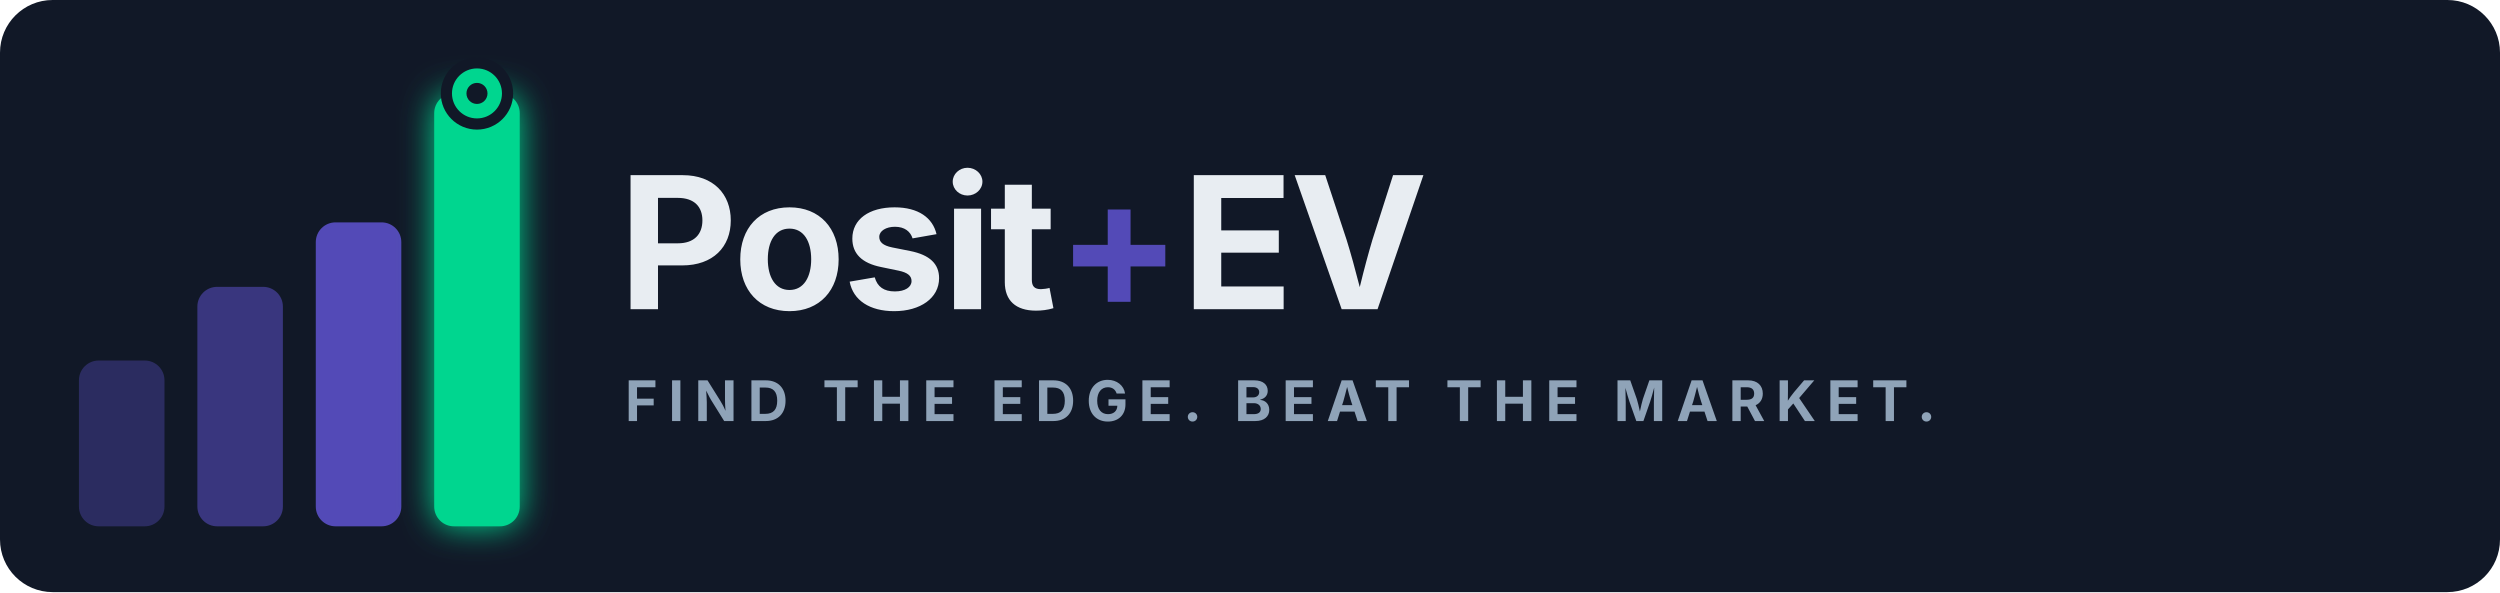
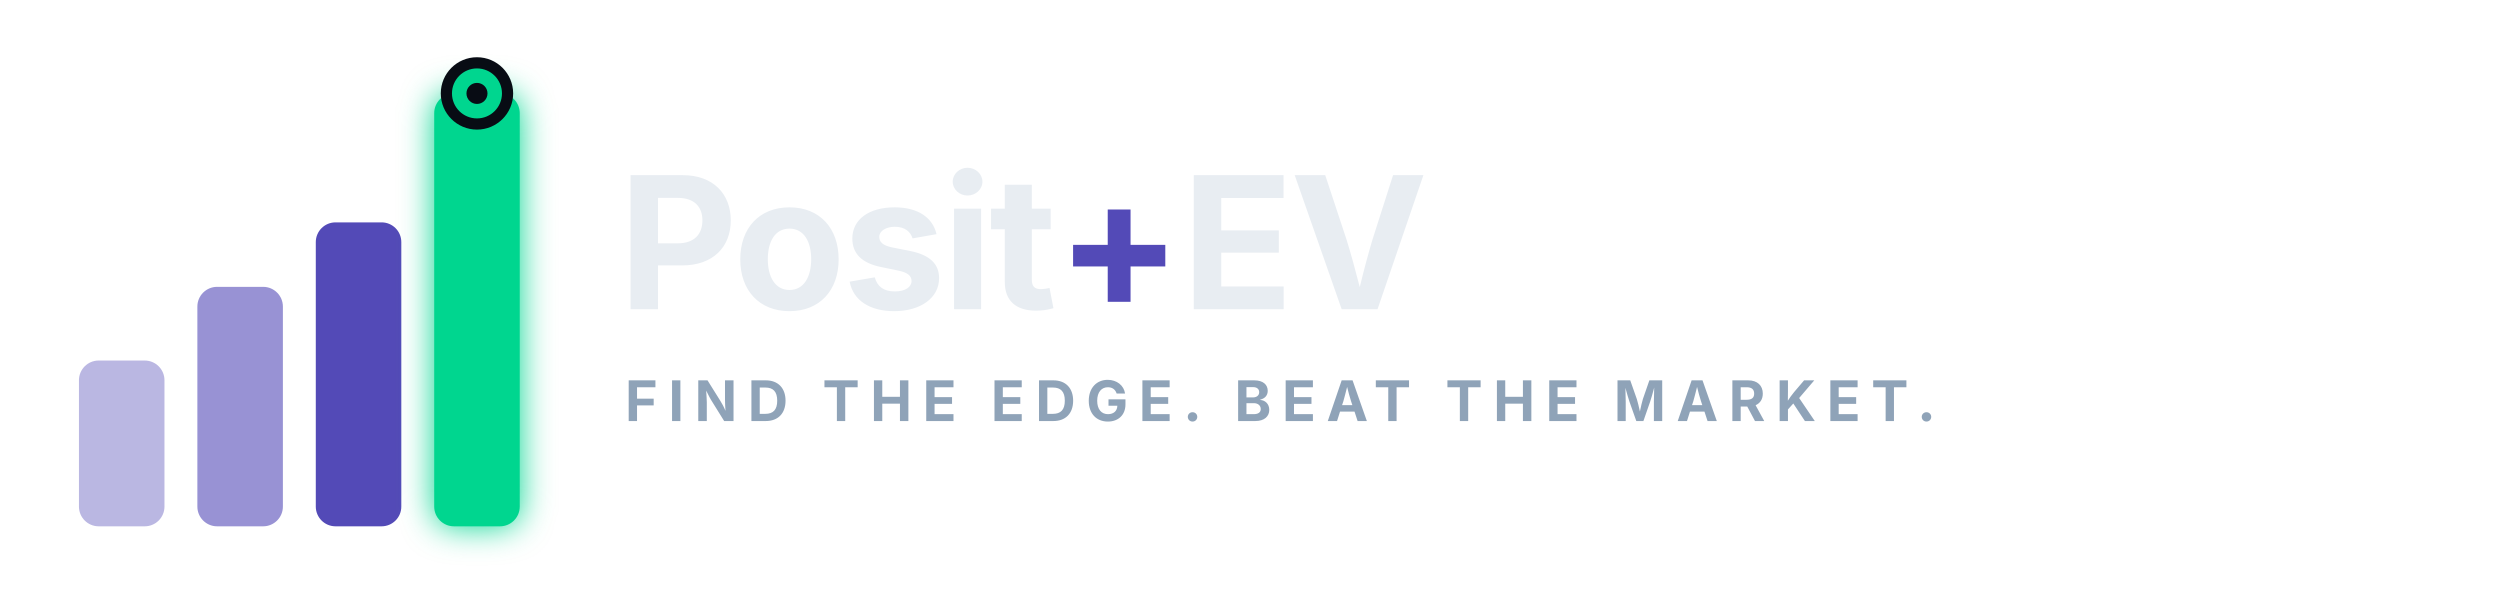
<svg xmlns="http://www.w3.org/2000/svg" viewBox="0 0 380 90" width="380" height="90">
  <defs>
    <filter id="spike-glow-f" x="-80%" y="-80%" width="260%" height="260%">
      <feGaussianBlur stdDeviation="2.5" result="blur" />
      <feMerge>
        <feMergeNode in="blur" />
        <feMergeNode in="SourceGraphic" />
      </feMerge>
    </filter>
  </defs>
-   <rect width="380" height="90" rx="8" fill="#111827" />
  <g transform="translate(12,10)">
    <rect x="0" y="44.8" width="13" height="25.2" rx="3" fill="#534AB7" opacity="0.4" />
    <rect x="18" y="33.6" width="13" height="36.4" rx="3" fill="#534AB7" opacity="0.6" />
    <rect x="36" y="23.8" width="13" height="46.2" rx="3" fill="#534AB7" />
    <rect x="54" y="4.2" width="13" height="65.8" rx="3" fill="#00D68F" filter="url(#spike-glow-f)" />
-     <circle cx="60.5" cy="4.2" r="5.5" fill="#111827" />
+     <circle cx="60.5" cy="4.2" r="5.5" fill="#080C14" />
    <circle cx="60.5" cy="4.2" r="3.8" fill="#00D68F" />
-     <circle cx="60.5" cy="4.2" r="1.6" fill="#111827" />
+     <circle cx="60.5" cy="4.2" r="1.6" fill="#080C14" />
  </g>
  <text x="94" y="47" font-family="-apple-system,BlinkMacSystemFont,'Inter','Segoe UI',sans-serif" font-size="28" font-weight="700" letter-spacing="-0.5" fill="#E8EDF2">Posit<tspan fill="#534AB7">+</tspan>EV</text>
  <text x="95" y="64" font-family="-apple-system,BlinkMacSystemFont,'Inter','Segoe UI',sans-serif" font-size="8.5" font-weight="700" letter-spacing="1.6" fill="#8FA3B8">FIND THE EDGE. BEAT THE MARKET.</text>
</svg>
